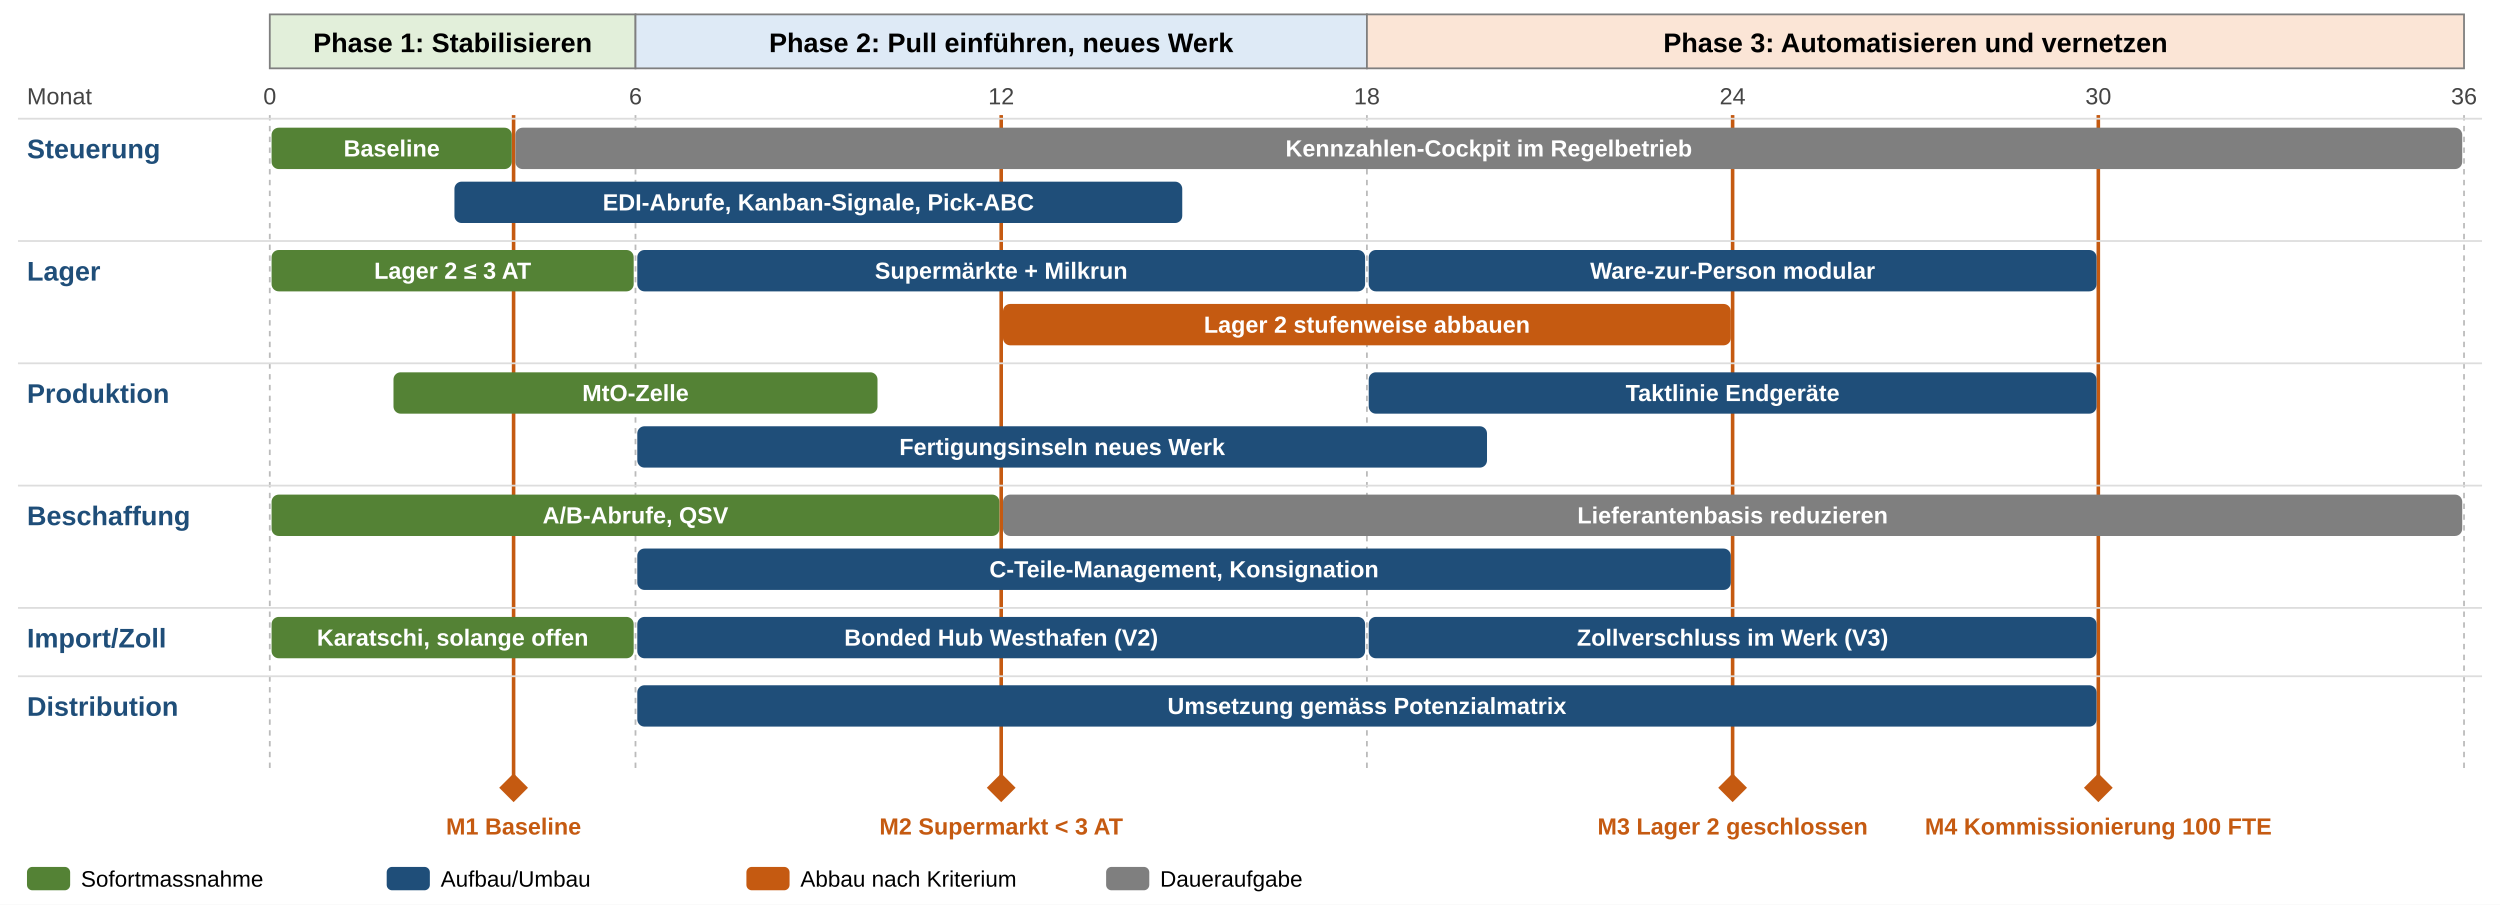
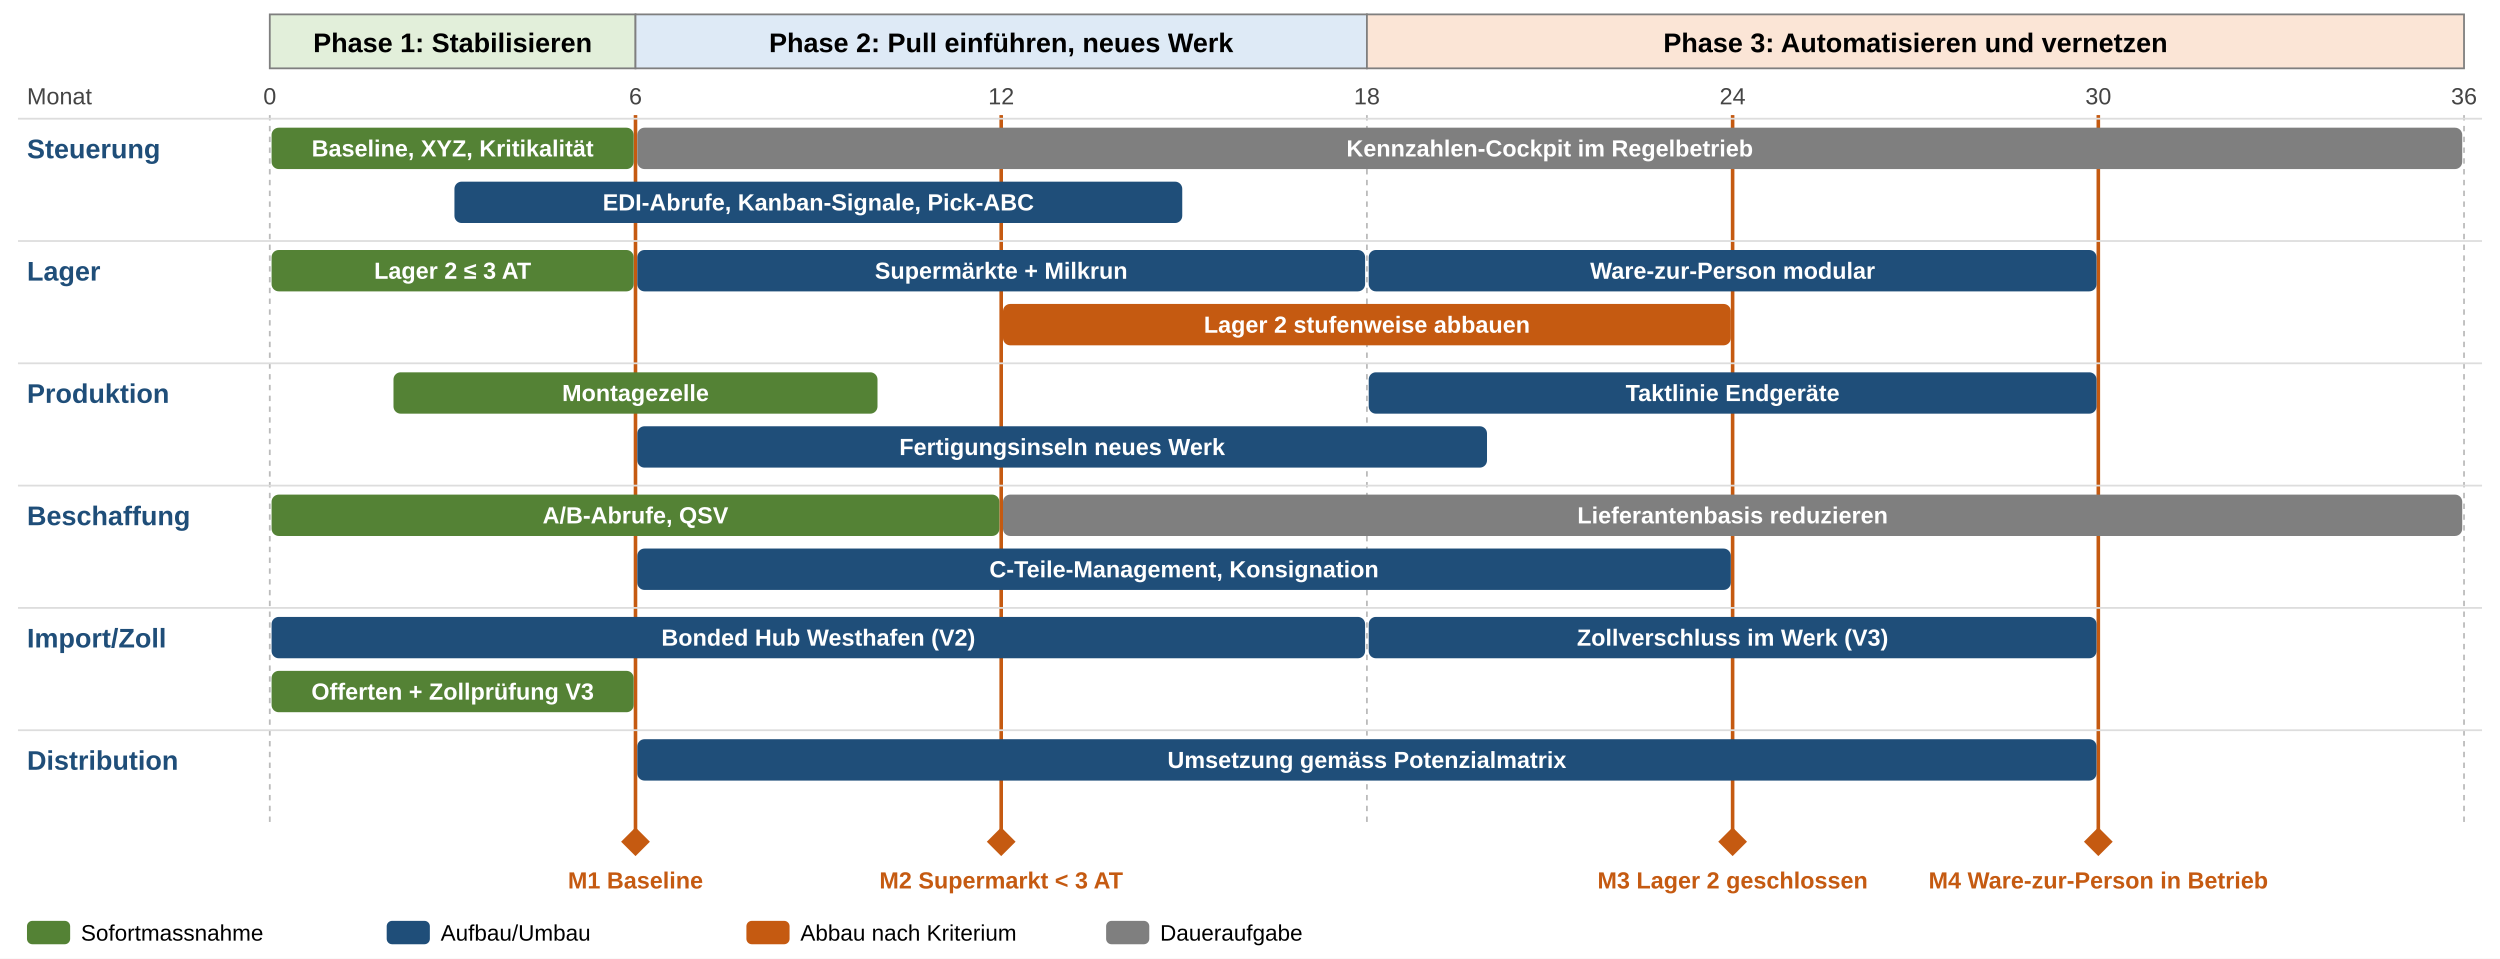
- <svg xmlns="http://www.w3.org/2000/svg" width="1390" height="503" viewBox="0 0 1390 503" font-family="Liberation Sans, Arial, sans-serif">
-   <rect width="1390" height="503" fill="white" />
+ <svg xmlns="http://www.w3.org/2000/svg" width="1390" height="533" viewBox="0 0 1390 533" font-family="Liberation Sans, Arial, sans-serif">
+   <rect width="1390" height="533" fill="white" />
  <rect x="150.0" y="8" width="203.333" height="30" fill="#E2EFDA" stroke="#7F7F7F" />
  <text x="251.667" y="29" text-anchor="middle" font-size="15" font-weight="bold">Phase 1: Stabilisieren</text>
  <rect x="353.333" y="8" width="406.667" height="30" fill="#DEEAF6" stroke="#7F7F7F" />
  <text x="556.667" y="29" text-anchor="middle" font-size="15" font-weight="bold">Phase 2: Pull einführen, neues Werk</text>
  <rect x="760.0" y="8" width="610.0" height="30" fill="#FBE5D6" stroke="#7F7F7F" />
  <text x="1065.0" y="29" text-anchor="middle" font-size="15" font-weight="bold">Phase 3: Automatisieren und vernetzen</text>
  <text x="150.0" y="58" text-anchor="middle" font-size="13" fill="#444">0</text>
-   <line x1="150.0" y1="64" x2="150.0" y2="428" stroke="#BBBBBB" stroke-dasharray="3 3" />
+   <line x1="150.0" y1="64" x2="150.0" y2="458" stroke="#BBBBBB" stroke-dasharray="3 3" />
  <text x="353.333" y="58" text-anchor="middle" font-size="13" fill="#444">6</text>
-   <line x1="353.333" y1="64" x2="353.333" y2="428" stroke="#BBBBBB" stroke-dasharray="3 3" />
+   <line x1="353.333" y1="64" x2="353.333" y2="458" stroke="#BBBBBB" stroke-dasharray="3 3" />
  <text x="556.667" y="58" text-anchor="middle" font-size="13" fill="#444">12</text>
-   <line x1="556.667" y1="64" x2="556.667" y2="428" stroke="#BBBBBB" stroke-dasharray="3 3" />
+   <line x1="556.667" y1="64" x2="556.667" y2="458" stroke="#BBBBBB" stroke-dasharray="3 3" />
  <text x="760.0" y="58" text-anchor="middle" font-size="13" fill="#444">18</text>
-   <line x1="760.0" y1="64" x2="760.0" y2="428" stroke="#BBBBBB" stroke-dasharray="3 3" />
+   <line x1="760.0" y1="64" x2="760.0" y2="458" stroke="#BBBBBB" stroke-dasharray="3 3" />
  <text x="963.333" y="58" text-anchor="middle" font-size="13" fill="#444">24</text>
-   <line x1="963.333" y1="64" x2="963.333" y2="428" stroke="#BBBBBB" stroke-dasharray="3 3" />
+   <line x1="963.333" y1="64" x2="963.333" y2="458" stroke="#BBBBBB" stroke-dasharray="3 3" />
  <text x="1166.667" y="58" text-anchor="middle" font-size="13" fill="#444">30</text>
-   <line x1="1166.667" y1="64" x2="1166.667" y2="428" stroke="#BBBBBB" stroke-dasharray="3 3" />
+   <line x1="1166.667" y1="64" x2="1166.667" y2="458" stroke="#BBBBBB" stroke-dasharray="3 3" />
  <text x="1370.0" y="58" text-anchor="middle" font-size="13" fill="#444">36</text>
-   <line x1="1370.0" y1="64" x2="1370.0" y2="428" stroke="#BBBBBB" stroke-dasharray="3 3" />
+   <line x1="1370.0" y1="64" x2="1370.0" y2="458" stroke="#BBBBBB" stroke-dasharray="3 3" />
  <text x="15" y="58" font-size="13" fill="#444">Monat</text>
-   <line x1="285.556" y1="64" x2="285.556" y2="438" stroke="#C55A11" stroke-width="2" />
-   <line x1="556.667" y1="64" x2="556.667" y2="438" stroke="#C55A11" stroke-width="2" />
-   <line x1="963.333" y1="64" x2="963.333" y2="438" stroke="#C55A11" stroke-width="2" />
-   <line x1="1166.667" y1="64" x2="1166.667" y2="438" stroke="#C55A11" stroke-width="2" />
+   <line x1="353.333" y1="64" x2="353.333" y2="468" stroke="#C55A11" stroke-width="2" />
+   <line x1="556.667" y1="64" x2="556.667" y2="468" stroke="#C55A11" stroke-width="2" />
+   <line x1="963.333" y1="64" x2="963.333" y2="468" stroke="#C55A11" stroke-width="2" />
+   <line x1="1166.667" y1="64" x2="1166.667" y2="468" stroke="#C55A11" stroke-width="2" />
  <line x1="10" y1="66" x2="1380" y2="66" stroke="#DDDDDD" />
  <text x="15" y="88" font-size="15" font-weight="bold" fill="#1F4E79">Steuerung</text>
-   <rect x="151.0" y="71" width="133.556" height="23" rx="4" fill="#548235" />
-   <text x="217.778" y="87" text-anchor="middle" font-size="13" fill="white" font-weight="bold">Baseline</text>
-   <rect x="286.556" y="71" width="1082.444" height="23" rx="4" fill="#7F7F7F" />
-   <text x="827.778" y="87" text-anchor="middle" font-size="13" fill="white" font-weight="bold">Kennzahlen-Cockpit im Regelbetrieb</text>
+   <rect x="151.0" y="71" width="201.333" height="23" rx="4" fill="#548235" />
+   <text x="251.667" y="87" text-anchor="middle" font-size="13" fill="white" font-weight="bold">Baseline, XYZ, Kritikalität</text>
+   <rect x="354.333" y="71" width="1014.667" height="23" rx="4" fill="#7F7F7F" />
+   <text x="861.667" y="87" text-anchor="middle" font-size="13" fill="white" font-weight="bold">Kennzahlen-Cockpit im Regelbetrieb</text>
  <rect x="252.667" y="101" width="404.667" height="23" rx="4" fill="#1F4E79" />
  <text x="455.0" y="117" text-anchor="middle" font-size="13" fill="white" font-weight="bold">EDI-Abrufe, Kanban-Signale, Pick-ABC</text>
  <line x1="10" y1="134" x2="1380" y2="134" stroke="#DDDDDD" />
  <text x="15" y="156" font-size="15" font-weight="bold" fill="#1F4E79">Lager</text>
  <rect x="151.0" y="139" width="201.333" height="23" rx="4" fill="#548235" />
  <text x="251.667" y="155" text-anchor="middle" font-size="13" fill="white" font-weight="bold">Lager 2 ≤ 3 AT</text>
  <rect x="354.333" y="139" width="404.667" height="23" rx="4" fill="#1F4E79" />
  <text x="556.667" y="155" text-anchor="middle" font-size="13" fill="white" font-weight="bold">Supermärkte + Milkrun</text>
  <rect x="761.0" y="139" width="404.667" height="23" rx="4" fill="#1F4E79" />
  <text x="963.333" y="155" text-anchor="middle" font-size="13" fill="white" font-weight="bold">Ware-zur-Person modular</text>
  <rect x="557.667" y="169" width="404.667" height="23" rx="4" fill="#C55A11" />
  <text x="760.0" y="185" text-anchor="middle" font-size="13" fill="white" font-weight="bold">Lager 2 stufenweise abbauen</text>
  <line x1="10" y1="202" x2="1380" y2="202" stroke="#DDDDDD" />
  <text x="15" y="224" font-size="15" font-weight="bold" fill="#1F4E79">Produktion</text>
  <rect x="218.778" y="207" width="269.111" height="23" rx="4" fill="#548235" />
-   <text x="353.333" y="223" text-anchor="middle" font-size="13" fill="white" font-weight="bold">MtO-Zelle</text>
+   <text x="353.333" y="223" text-anchor="middle" font-size="13" fill="white" font-weight="bold">Montagezelle</text>
  <rect x="761.0" y="207" width="404.667" height="23" rx="4" fill="#1F4E79" />
  <text x="963.333" y="223" text-anchor="middle" font-size="13" fill="white" font-weight="bold">Taktlinie Endgeräte</text>
  <rect x="354.333" y="237" width="472.444" height="23" rx="4" fill="#1F4E79" />
  <text x="590.556" y="253" text-anchor="middle" font-size="13" fill="white" font-weight="bold">Fertigungsinseln neues Werk</text>
  <line x1="10" y1="270" x2="1380" y2="270" stroke="#DDDDDD" />
  <text x="15" y="292" font-size="15" font-weight="bold" fill="#1F4E79">Beschaffung</text>
  <rect x="151.0" y="275" width="404.667" height="23" rx="4" fill="#548235" />
  <text x="353.333" y="291" text-anchor="middle" font-size="13" fill="white" font-weight="bold">A/B-Abrufe, QSV</text>
  <rect x="557.667" y="275" width="811.333" height="23" rx="4" fill="#7F7F7F" />
  <text x="963.333" y="291" text-anchor="middle" font-size="13" fill="white" font-weight="bold">Lieferantenbasis reduzieren</text>
  <rect x="354.333" y="305" width="608.0" height="23" rx="4" fill="#1F4E79" />
  <text x="658.333" y="321" text-anchor="middle" font-size="13" fill="white" font-weight="bold">C-Teile-Management, Konsignation</text>
  <line x1="10" y1="338" x2="1380" y2="338" stroke="#DDDDDD" />
  <text x="15" y="360" font-size="15" font-weight="bold" fill="#1F4E79">Import/Zoll</text>
-   <rect x="151.0" y="343" width="201.333" height="23" rx="4" fill="#548235" />
-   <text x="251.667" y="359" text-anchor="middle" font-size="13" fill="white" font-weight="bold">Karatschi, solange offen</text>
-   <rect x="354.333" y="343" width="404.667" height="23" rx="4" fill="#1F4E79" />
-   <text x="556.667" y="359" text-anchor="middle" font-size="13" fill="white" font-weight="bold">Bonded Hub Westhafen (V2)</text>
+   <rect x="151.0" y="343" width="608.0" height="23" rx="4" fill="#1F4E79" />
+   <text x="455.0" y="359" text-anchor="middle" font-size="13" fill="white" font-weight="bold">Bonded Hub Westhafen (V2)</text>
  <rect x="761.0" y="343" width="404.667" height="23" rx="4" fill="#1F4E79" />
  <text x="963.333" y="359" text-anchor="middle" font-size="13" fill="white" font-weight="bold">Zollverschluss im Werk (V3)</text>
-   <line x1="10" y1="376" x2="1380" y2="376" stroke="#DDDDDD" />
-   <text x="15" y="398" font-size="15" font-weight="bold" fill="#1F4E79">Distribution</text>
-   <rect x="354.333" y="381" width="811.333" height="23" rx="4" fill="#1F4E79" />
-   <text x="760.0" y="397" text-anchor="middle" font-size="13" fill="white" font-weight="bold">Umsetzung gemäss Potenzialmatrix</text>
-   <polygon points="285.556,430 293.556,438 285.556,446 277.556,438" fill="#C55A11" />
-   <text x="285.556" y="464" text-anchor="middle" font-size="13" fill="#C55A11" font-weight="bold">M1 Baseline</text>
-   <polygon points="556.667,430 564.667,438 556.667,446 548.667,438" fill="#C55A11" />
-   <text x="556.667" y="464" text-anchor="middle" font-size="13" fill="#C55A11" font-weight="bold">M2 Supermarkt &lt; 3 AT</text>
-   <polygon points="963.333,430 971.333,438 963.333,446 955.333,438" fill="#C55A11" />
-   <text x="963.333" y="464" text-anchor="middle" font-size="13" fill="#C55A11" font-weight="bold">M3 Lager 2 geschlossen</text>
-   <polygon points="1166.667,430 1174.667,438 1166.667,446 1158.667,438" fill="#C55A11" />
-   <text x="1166.667" y="464" text-anchor="middle" font-size="13" fill="#C55A11" font-weight="bold">M4 Kommissionierung 100 FTE</text>
-   <rect x="15" y="482" width="24" height="13" rx="3" fill="#548235" />
-   <text x="45" y="493" font-size="12.5">Sofortmassnahme</text>
-   <rect x="215" y="482" width="24" height="13" rx="3" fill="#1F4E79" />
-   <text x="245" y="493" font-size="12.5">Aufbau/Umbau</text>
-   <rect x="415" y="482" width="24" height="13" rx="3" fill="#C55A11" />
-   <text x="445" y="493" font-size="12.5">Abbau nach Kriterium</text>
-   <rect x="615" y="482" width="24" height="13" rx="3" fill="#7F7F7F" />
-   <text x="645" y="493" font-size="12.5">Daueraufgabe</text>
+   <rect x="151.0" y="373" width="201.333" height="23" rx="4" fill="#548235" />
+   <text x="251.667" y="389" text-anchor="middle" font-size="13" fill="white" font-weight="bold">Offerten + Zollprüfung V3</text>
+   <line x1="10" y1="406" x2="1380" y2="406" stroke="#DDDDDD" />
+   <text x="15" y="428" font-size="15" font-weight="bold" fill="#1F4E79">Distribution</text>
+   <rect x="354.333" y="411" width="811.333" height="23" rx="4" fill="#1F4E79" />
+   <text x="760.0" y="427" text-anchor="middle" font-size="13" fill="white" font-weight="bold">Umsetzung gemäss Potenzialmatrix</text>
+   <polygon points="353.333,460 361.333,468 353.333,476 345.333,468" fill="#C55A11" />
+   <text x="353.333" y="494" text-anchor="middle" font-size="13" fill="#C55A11" font-weight="bold">M1 Baseline</text>
+   <polygon points="556.667,460 564.667,468 556.667,476 548.667,468" fill="#C55A11" />
+   <text x="556.667" y="494" text-anchor="middle" font-size="13" fill="#C55A11" font-weight="bold">M2 Supermarkt &lt; 3 AT</text>
+   <polygon points="963.333,460 971.333,468 963.333,476 955.333,468" fill="#C55A11" />
+   <text x="963.333" y="494" text-anchor="middle" font-size="13" fill="#C55A11" font-weight="bold">M3 Lager 2 geschlossen</text>
+   <polygon points="1166.667,460 1174.667,468 1166.667,476 1158.667,468" fill="#C55A11" />
+   <text x="1166.667" y="494" text-anchor="middle" font-size="13" fill="#C55A11" font-weight="bold">M4 Ware-zur-Person in Betrieb</text>
+   <rect x="15" y="512" width="24" height="13" rx="3" fill="#548235" />
+   <text x="45" y="523" font-size="12.5">Sofortmassnahme</text>
+   <rect x="215" y="512" width="24" height="13" rx="3" fill="#1F4E79" />
+   <text x="245" y="523" font-size="12.5">Aufbau/Umbau</text>
+   <rect x="415" y="512" width="24" height="13" rx="3" fill="#C55A11" />
+   <text x="445" y="523" font-size="12.5">Abbau nach Kriterium</text>
+   <rect x="615" y="512" width="24" height="13" rx="3" fill="#7F7F7F" />
+   <text x="645" y="523" font-size="12.5">Daueraufgabe</text>
</svg>
